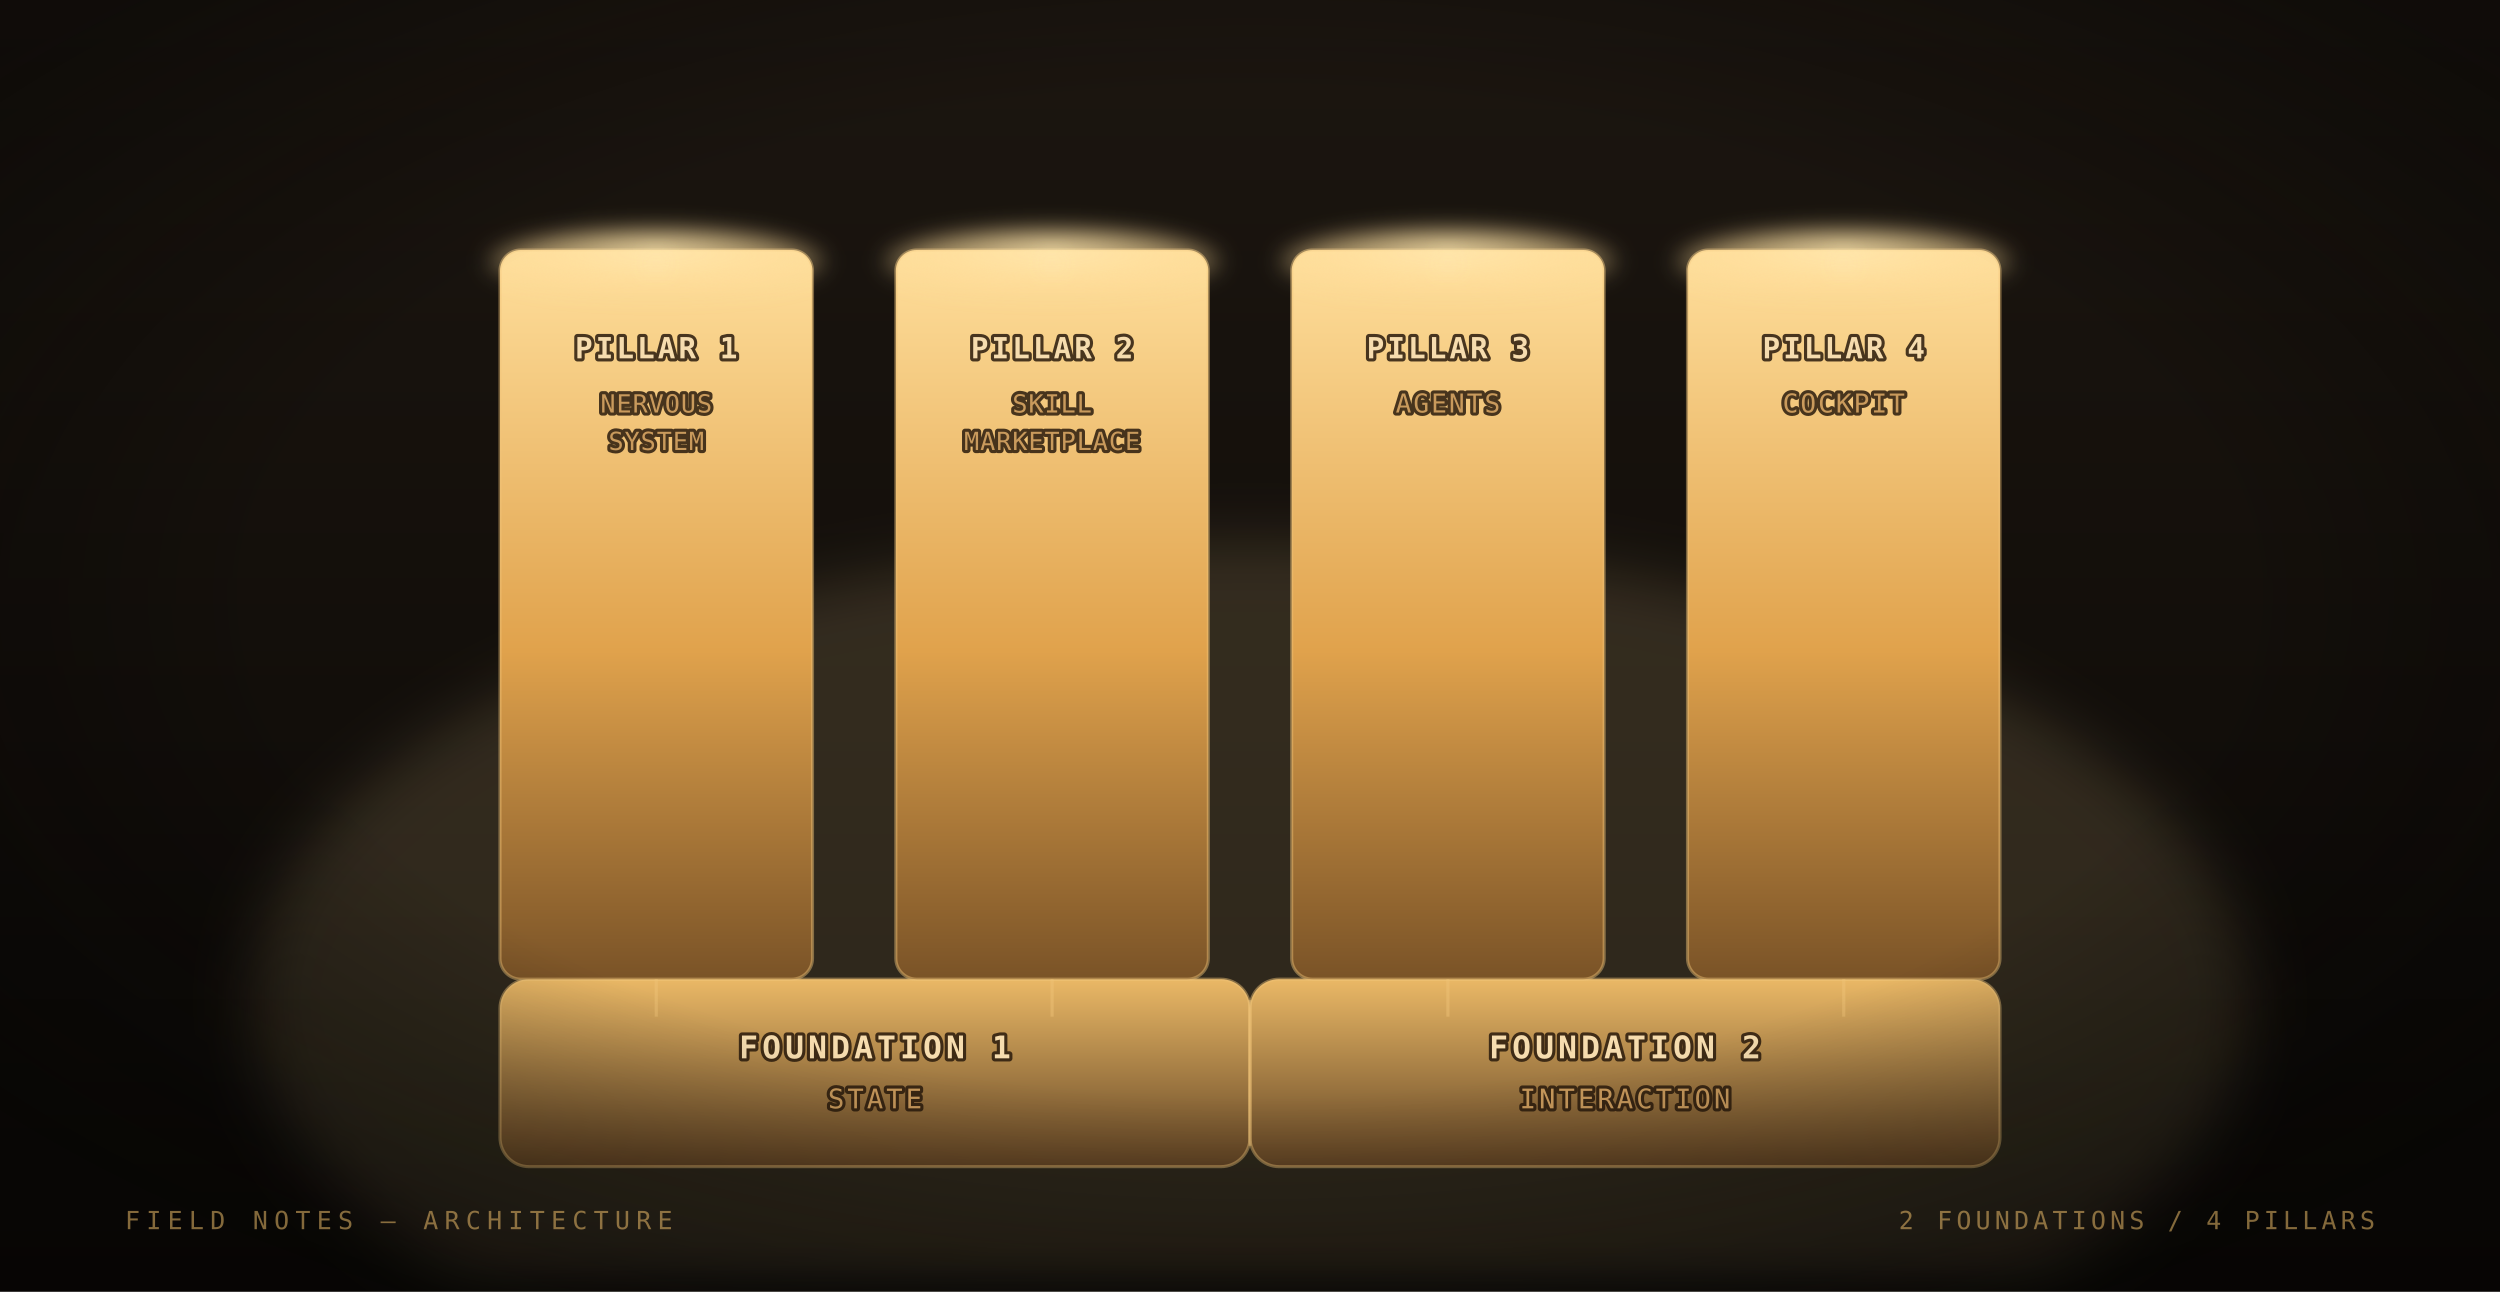
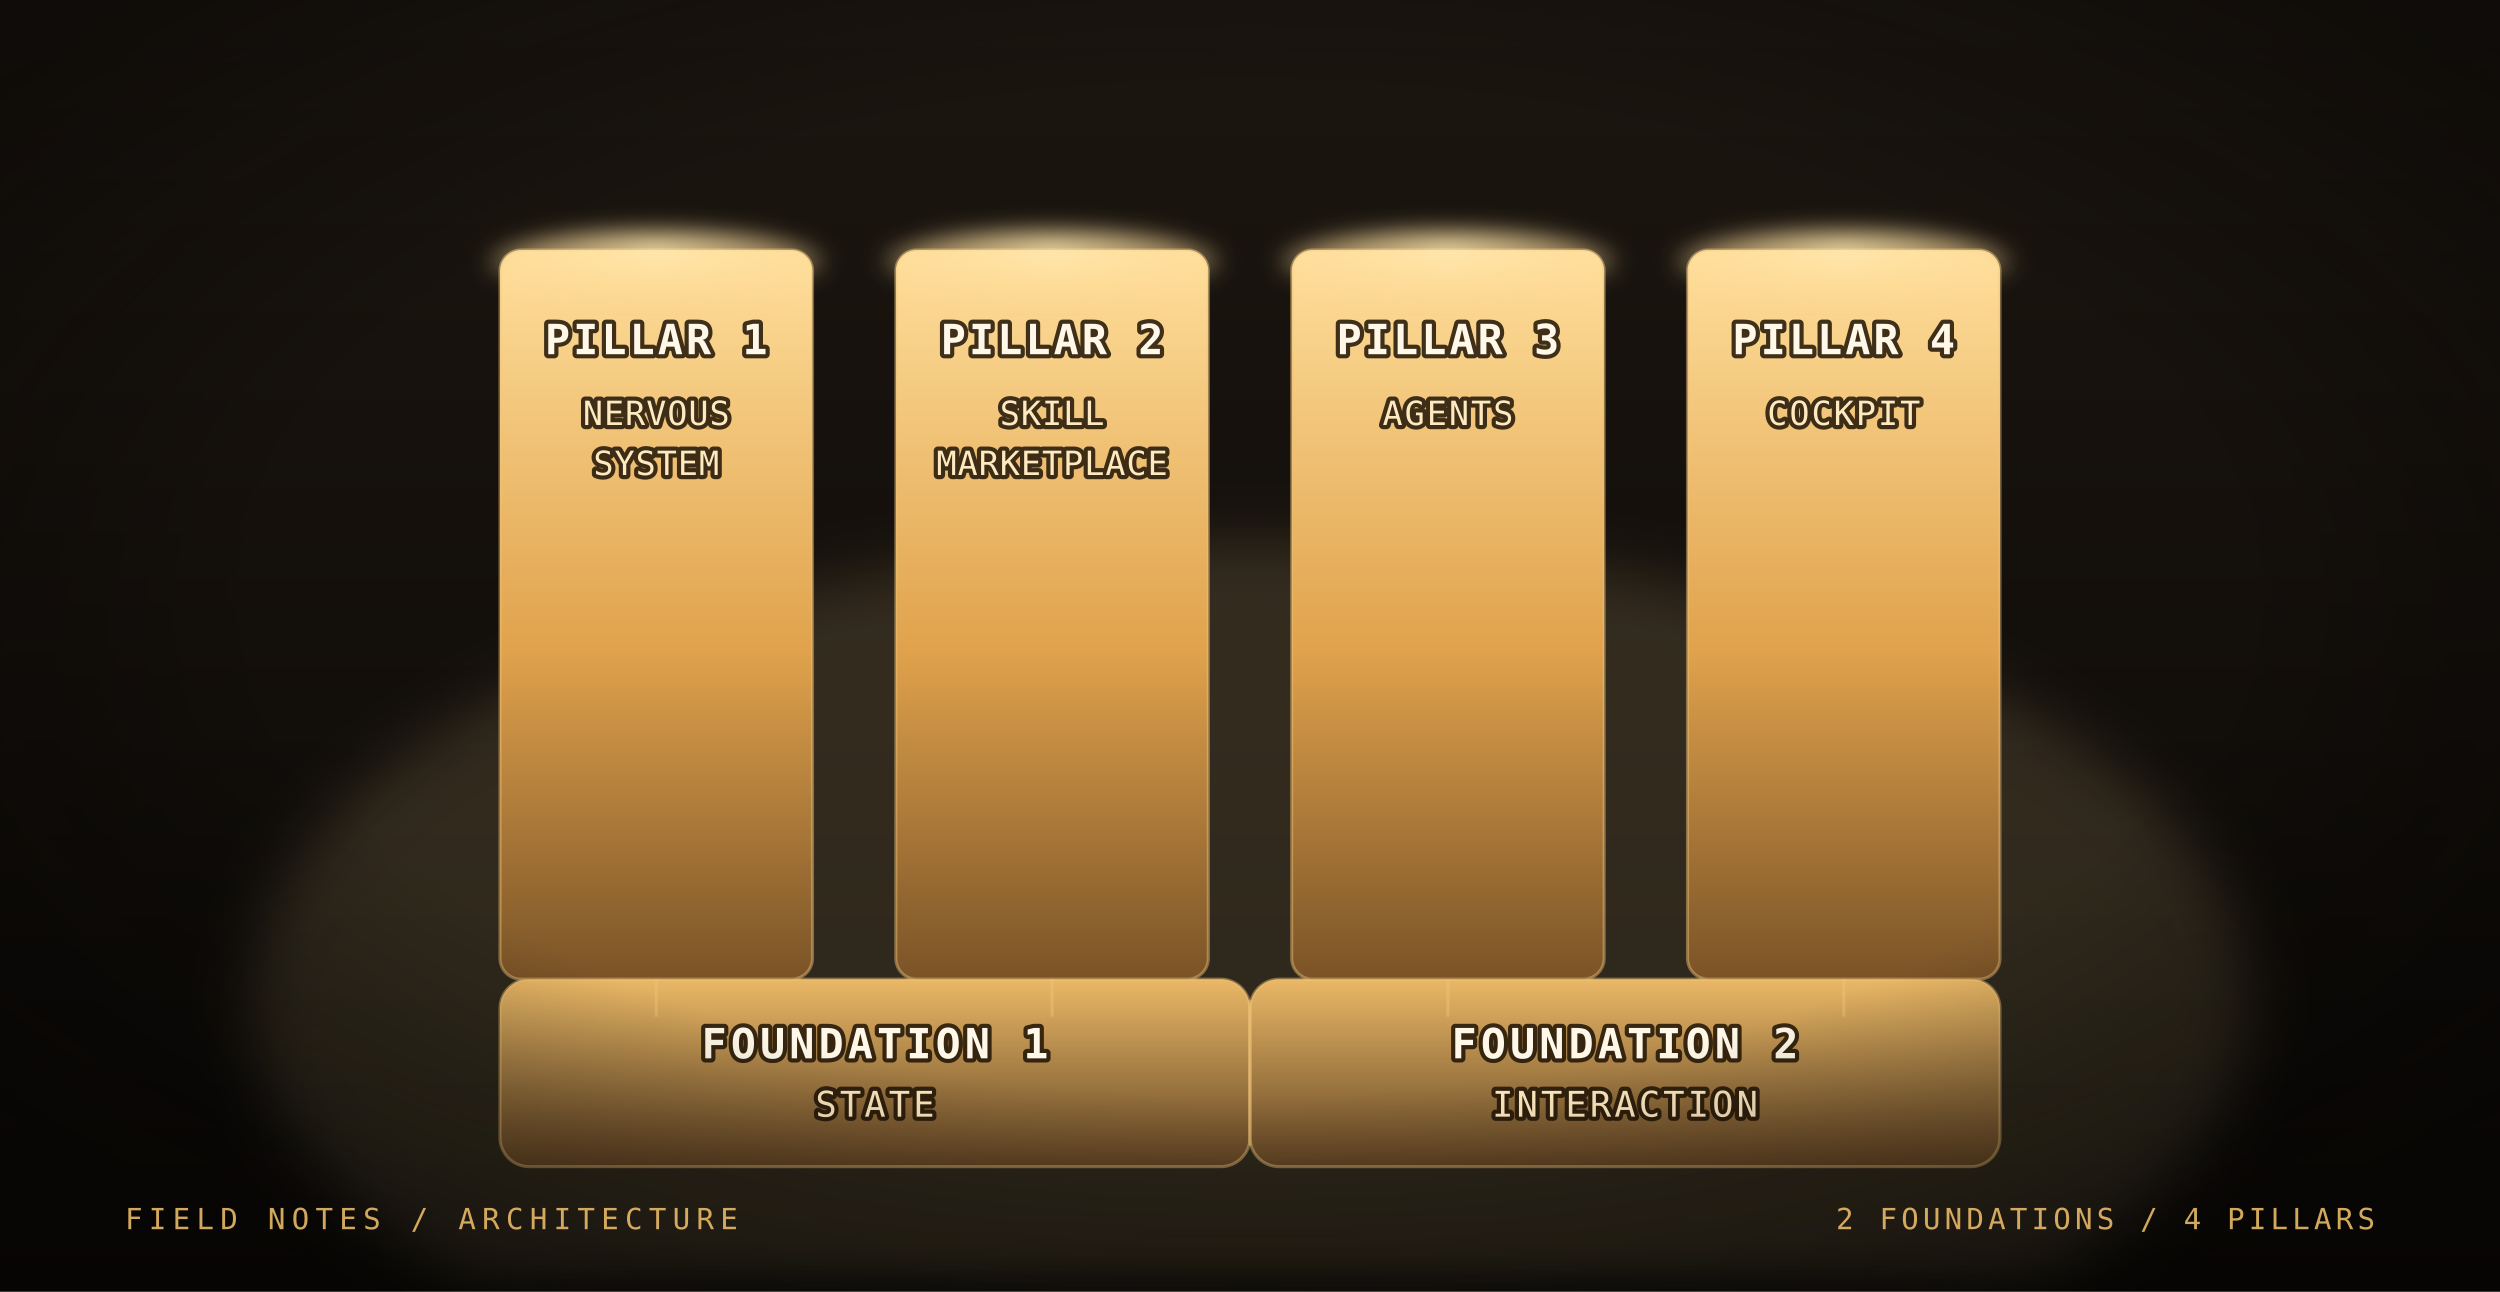
<svg xmlns="http://www.w3.org/2000/svg" viewBox="0 0 1200 620" width="1200" height="620" role="img" aria-label="Diagram: two foundations, state and interaction, carry four agent pillars: nervous system, skill marketplace, agents, cockpit">
  <defs>
    <linearGradient id="bg" x1="0" y1="0" x2="0" y2="1">
      <stop offset="0%" stop-color="#1c1610" />
      <stop offset="55%" stop-color="#120e0a" />
      <stop offset="100%" stop-color="#090705" />
    </linearGradient>
    <linearGradient id="pillar" x1="0" y1="0" x2="0" y2="1">
      <stop offset="0%" stop-color="#ffdf9c" />
      <stop offset="55%" stop-color="#e0a24c" />
      <stop offset="100%" stop-color="#7a5327" />
    </linearGradient>
    <linearGradient id="found" x1="0" y1="0" x2="0" y2="1">
      <stop offset="0%" stop-color="#eab866" />
      <stop offset="100%" stop-color="#5f4223" />
    </linearGradient>
    <radialGradient id="cap" cx="50%" cy="35%" r="65%">
      <stop offset="0%" stop-color="#ffe7b0" stop-opacity="0.95" />
      <stop offset="60%" stop-color="#ffdf9c" stop-opacity="0.55" />
      <stop offset="100%" stop-color="#ffdf9c" stop-opacity="0" />
    </radialGradient>
    <filter id="soft" x="-80%" y="-80%" width="260%" height="260%">
      <feGaussianBlur stdDeviation="14" />
    </filter>
    <filter id="glow" x="-140%" y="-140%" width="380%" height="380%">
      <feGaussianBlur stdDeviation="5" />
    </filter>
  </defs>
  <rect width="1200" height="620" fill="url(#bg)" />
  <ellipse cx="600.0" cy="480" rx="480" ry="220" fill="#ffdf9c" opacity="0.14" filter="url(#soft)" />
  <rect x="240.0" y="470" width="360.0" height="90" rx="14" fill="url(#found)" stroke="#f0c479" stroke-opacity="0.45" stroke-width="1.5" />
-   <text x="420.0" y="508" text-anchor="middle" font-family="ui-monospace,SFMono-Regular,Menlo,Consolas,monospace" paint-order="stroke fill" stroke="#2a1a0c" stroke-opacity="0.85" stroke-width="3" stroke-linejoin="round" font-size="15" letter-spacing="2" fill="#f6dcae" font-weight="600">FOUNDATION 1</text>
-   <text x="420.0" y="532" text-anchor="middle" font-family="ui-monospace,SFMono-Regular,Menlo,Consolas,monospace" paint-order="stroke fill" stroke="#2a1a0c" stroke-opacity="0.85" stroke-width="3" stroke-linejoin="round" font-size="13" letter-spacing="1.5" fill="#c99a5c">STATE</text>
+   <text x="420.0" y="508" text-anchor="middle" font-family="ui-monospace,SFMono-Regular,Menlo,Consolas,monospace" paint-order="stroke fill" stroke="#1f1305" stroke-opacity="0.85" stroke-width="4" stroke-linejoin="round" font-size="20" letter-spacing="2" fill="#fff8e8" font-weight="600">FOUNDATION 1</text>
+   <text x="420.0" y="536" text-anchor="middle" font-family="ui-monospace,SFMono-Regular,Menlo,Consolas,monospace" paint-order="stroke fill" stroke="#1f1305" stroke-opacity="0.85" stroke-width="4" stroke-linejoin="round" font-size="17" letter-spacing="1.5" fill="#ffe9c0">STATE</text>
  <rect x="600.0" y="470" width="360.0" height="90" rx="14" fill="url(#found)" stroke="#f0c479" stroke-opacity="0.45" stroke-width="1.5" />
-   <text x="780.0" y="508" text-anchor="middle" font-family="ui-monospace,SFMono-Regular,Menlo,Consolas,monospace" paint-order="stroke fill" stroke="#2a1a0c" stroke-opacity="0.85" stroke-width="3" stroke-linejoin="round" font-size="15" letter-spacing="2" fill="#f6dcae" font-weight="600">FOUNDATION 2</text>
-   <text x="780.0" y="532" text-anchor="middle" font-family="ui-monospace,SFMono-Regular,Menlo,Consolas,monospace" paint-order="stroke fill" stroke="#2a1a0c" stroke-opacity="0.85" stroke-width="3" stroke-linejoin="round" font-size="13" letter-spacing="1.5" fill="#c99a5c">INTERACTION</text>
+   <text x="780.0" y="508" text-anchor="middle" font-family="ui-monospace,SFMono-Regular,Menlo,Consolas,monospace" paint-order="stroke fill" stroke="#1f1305" stroke-opacity="0.85" stroke-width="4" stroke-linejoin="round" font-size="20" letter-spacing="2" fill="#fff8e8" font-weight="600">FOUNDATION 2</text>
+   <text x="780.0" y="536" text-anchor="middle" font-family="ui-monospace,SFMono-Regular,Menlo,Consolas,monospace" paint-order="stroke fill" stroke="#1f1305" stroke-opacity="0.85" stroke-width="4" stroke-linejoin="round" font-size="17" letter-spacing="1.5" fill="#ffe9c0">INTERACTION</text>
  <line x1="600.0" y1="480" x2="600.0" y2="550" stroke="#f0c479" stroke-opacity="0.45" stroke-width="1.5" />
  <rect x="240.0" y="120" width="150" height="350" rx="10" fill="url(#pillar)" stroke="#f0c479" stroke-opacity="0.45" stroke-width="1.5" />
  <ellipse cx="315.0" cy="126" rx="81.0" ry="16" fill="url(#cap)" filter="url(#glow)" />
  <circle cx="315.0" cy="126" r="3" fill="#ffe7b0" filter="url(#glow)" />
-   <text x="315.0" y="172" text-anchor="middle" font-family="ui-monospace,SFMono-Regular,Menlo,Consolas,monospace" paint-order="stroke fill" stroke="#2a1a0c" stroke-opacity="0.85" stroke-width="3" stroke-linejoin="round" font-size="14" letter-spacing="1.5" fill="#f6dcae" font-weight="600">PILLAR 1</text>
-   <text x="315.0" y="198" text-anchor="middle" font-family="ui-monospace,SFMono-Regular,Menlo,Consolas,monospace" paint-order="stroke fill" stroke="#2a1a0c" stroke-opacity="0.85" stroke-width="3" stroke-linejoin="round" font-size="12" letter-spacing="0.5" fill="#c99a5c">NERVOUS</text>
-   <text x="315.0" y="216" text-anchor="middle" font-family="ui-monospace,SFMono-Regular,Menlo,Consolas,monospace" paint-order="stroke fill" stroke="#2a1a0c" stroke-opacity="0.85" stroke-width="3" stroke-linejoin="round" font-size="12" letter-spacing="0.5" fill="#c99a5c">SYSTEM</text>
+   <text x="315.0" y="170" text-anchor="middle" font-family="ui-monospace,SFMono-Regular,Menlo,Consolas,monospace" paint-order="stroke fill" stroke="#1f1305" stroke-opacity="0.85" stroke-width="4" stroke-linejoin="round" font-size="20" letter-spacing="1.5" fill="#fff8e8" font-weight="600">PILLAR 1</text>
+   <text x="315.0" y="204" text-anchor="middle" font-family="ui-monospace,SFMono-Regular,Menlo,Consolas,monospace" paint-order="stroke fill" stroke="#1f1305" stroke-opacity="0.85" stroke-width="4" stroke-linejoin="round" font-size="16" letter-spacing="0.5" fill="#ffe9c0">NERVOUS</text>
+   <text x="315.0" y="228" text-anchor="middle" font-family="ui-monospace,SFMono-Regular,Menlo,Consolas,monospace" paint-order="stroke fill" stroke="#1f1305" stroke-opacity="0.85" stroke-width="4" stroke-linejoin="round" font-size="16" letter-spacing="0.5" fill="#ffe9c0">SYSTEM</text>
  <line x1="315.0" y1="470" x2="315.0" y2="488" stroke="#f0c479" stroke-opacity="0.45" stroke-width="1.5" />
  <rect x="430.0" y="120" width="150" height="350" rx="10" fill="url(#pillar)" stroke="#f0c479" stroke-opacity="0.45" stroke-width="1.5" />
  <ellipse cx="505.0" cy="126" rx="81.0" ry="16" fill="url(#cap)" filter="url(#glow)" />
  <circle cx="505.0" cy="126" r="3" fill="#ffe7b0" filter="url(#glow)" />
-   <text x="505.0" y="172" text-anchor="middle" font-family="ui-monospace,SFMono-Regular,Menlo,Consolas,monospace" paint-order="stroke fill" stroke="#2a1a0c" stroke-opacity="0.85" stroke-width="3" stroke-linejoin="round" font-size="14" letter-spacing="1.5" fill="#f6dcae" font-weight="600">PILLAR 2</text>
-   <text x="505.0" y="198" text-anchor="middle" font-family="ui-monospace,SFMono-Regular,Menlo,Consolas,monospace" paint-order="stroke fill" stroke="#2a1a0c" stroke-opacity="0.85" stroke-width="3" stroke-linejoin="round" font-size="12" letter-spacing="0.5" fill="#c99a5c">SKILL</text>
-   <text x="505.0" y="216" text-anchor="middle" font-family="ui-monospace,SFMono-Regular,Menlo,Consolas,monospace" paint-order="stroke fill" stroke="#2a1a0c" stroke-opacity="0.85" stroke-width="3" stroke-linejoin="round" font-size="12" letter-spacing="0.5" fill="#c99a5c">MARKETPLACE</text>
+   <text x="505.0" y="170" text-anchor="middle" font-family="ui-monospace,SFMono-Regular,Menlo,Consolas,monospace" paint-order="stroke fill" stroke="#1f1305" stroke-opacity="0.85" stroke-width="4" stroke-linejoin="round" font-size="20" letter-spacing="1.5" fill="#fff8e8" font-weight="600">PILLAR 2</text>
+   <text x="505.0" y="204" text-anchor="middle" font-family="ui-monospace,SFMono-Regular,Menlo,Consolas,monospace" paint-order="stroke fill" stroke="#1f1305" stroke-opacity="0.85" stroke-width="4" stroke-linejoin="round" font-size="16" letter-spacing="0.5" fill="#ffe9c0">SKILL</text>
+   <text x="505.0" y="228" text-anchor="middle" font-family="ui-monospace,SFMono-Regular,Menlo,Consolas,monospace" paint-order="stroke fill" stroke="#1f1305" stroke-opacity="0.85" stroke-width="4" stroke-linejoin="round" font-size="16" letter-spacing="0.5" fill="#ffe9c0">MARKETPLACE</text>
  <line x1="505.0" y1="470" x2="505.0" y2="488" stroke="#f0c479" stroke-opacity="0.45" stroke-width="1.5" />
  <rect x="620.0" y="120" width="150" height="350" rx="10" fill="url(#pillar)" stroke="#f0c479" stroke-opacity="0.45" stroke-width="1.5" />
  <ellipse cx="695.0" cy="126" rx="81.0" ry="16" fill="url(#cap)" filter="url(#glow)" />
  <circle cx="695.0" cy="126" r="3" fill="#ffe7b0" filter="url(#glow)" />
-   <text x="695.0" y="172" text-anchor="middle" font-family="ui-monospace,SFMono-Regular,Menlo,Consolas,monospace" paint-order="stroke fill" stroke="#2a1a0c" stroke-opacity="0.85" stroke-width="3" stroke-linejoin="round" font-size="14" letter-spacing="1.5" fill="#f6dcae" font-weight="600">PILLAR 3</text>
-   <text x="695.0" y="198" text-anchor="middle" font-family="ui-monospace,SFMono-Regular,Menlo,Consolas,monospace" paint-order="stroke fill" stroke="#2a1a0c" stroke-opacity="0.85" stroke-width="3" stroke-linejoin="round" font-size="12.5" letter-spacing="1" fill="#c99a5c">AGENTS</text>
+   <text x="695.0" y="170" text-anchor="middle" font-family="ui-monospace,SFMono-Regular,Menlo,Consolas,monospace" paint-order="stroke fill" stroke="#1f1305" stroke-opacity="0.85" stroke-width="4" stroke-linejoin="round" font-size="20" letter-spacing="1.5" fill="#fff8e8" font-weight="600">PILLAR 3</text>
+   <text x="695.0" y="204" text-anchor="middle" font-family="ui-monospace,SFMono-Regular,Menlo,Consolas,monospace" paint-order="stroke fill" stroke="#1f1305" stroke-opacity="0.85" stroke-width="4" stroke-linejoin="round" font-size="16" letter-spacing="1" fill="#ffe9c0">AGENTS</text>
  <line x1="695.0" y1="470" x2="695.0" y2="488" stroke="#f0c479" stroke-opacity="0.45" stroke-width="1.5" />
  <rect x="810.0" y="120" width="150" height="350" rx="10" fill="url(#pillar)" stroke="#f0c479" stroke-opacity="0.45" stroke-width="1.5" />
  <ellipse cx="885.0" cy="126" rx="81.0" ry="16" fill="url(#cap)" filter="url(#glow)" />
  <circle cx="885.0" cy="126" r="3" fill="#ffe7b0" filter="url(#glow)" />
-   <text x="885.0" y="172" text-anchor="middle" font-family="ui-monospace,SFMono-Regular,Menlo,Consolas,monospace" paint-order="stroke fill" stroke="#2a1a0c" stroke-opacity="0.85" stroke-width="3" stroke-linejoin="round" font-size="14" letter-spacing="1.5" fill="#f6dcae" font-weight="600">PILLAR 4</text>
-   <text x="885.0" y="198" text-anchor="middle" font-family="ui-monospace,SFMono-Regular,Menlo,Consolas,monospace" paint-order="stroke fill" stroke="#2a1a0c" stroke-opacity="0.85" stroke-width="3" stroke-linejoin="round" font-size="12.5" letter-spacing="1" fill="#c99a5c">COCKPIT</text>
+   <text x="885.0" y="170" text-anchor="middle" font-family="ui-monospace,SFMono-Regular,Menlo,Consolas,monospace" paint-order="stroke fill" stroke="#1f1305" stroke-opacity="0.85" stroke-width="4" stroke-linejoin="round" font-size="20" letter-spacing="1.5" fill="#fff8e8" font-weight="600">PILLAR 4</text>
+   <text x="885.0" y="204" text-anchor="middle" font-family="ui-monospace,SFMono-Regular,Menlo,Consolas,monospace" paint-order="stroke fill" stroke="#1f1305" stroke-opacity="0.85" stroke-width="4" stroke-linejoin="round" font-size="16" letter-spacing="1" fill="#ffe9c0">COCKPIT</text>
  <line x1="885.0" y1="470" x2="885.0" y2="488" stroke="#f0c479" stroke-opacity="0.45" stroke-width="1.5" />
  <radialGradient id="vig" cx="50%" cy="46%" r="65%">
    <stop offset="60%" stop-color="#000" stop-opacity="0" />
    <stop offset="100%" stop-color="#050403" stop-opacity="0.55" />
  </radialGradient>
  <rect width="1200" height="620" fill="url(#vig)" />
-   <text x="60" y="590" font-family="ui-monospace,SFMono-Regular,Menlo,Consolas,monospace" font-size="12" letter-spacing="3" fill="#e8b968" fill-opacity="0.55">FIELD NOTES — ARCHITECTURE</text>
-   <text x="1140" y="590" text-anchor="end" font-family="ui-monospace,SFMono-Regular,Menlo,Consolas,monospace" font-size="12" letter-spacing="2" fill="#e8b968" fill-opacity="0.55">2 FOUNDATIONS / 4 PILLARS</text>
+   <text x="60" y="590" font-family="ui-monospace,SFMono-Regular,Menlo,Consolas,monospace" font-size="14" letter-spacing="3" fill="#e8b968" fill-opacity="0.9">FIELD NOTES / ARCHITECTURE</text>
+   <text x="1140" y="590" text-anchor="end" font-family="ui-monospace,SFMono-Regular,Menlo,Consolas,monospace" font-size="14" letter-spacing="2" fill="#e8b968" fill-opacity="0.9">2 FOUNDATIONS / 4 PILLARS</text>
</svg>
